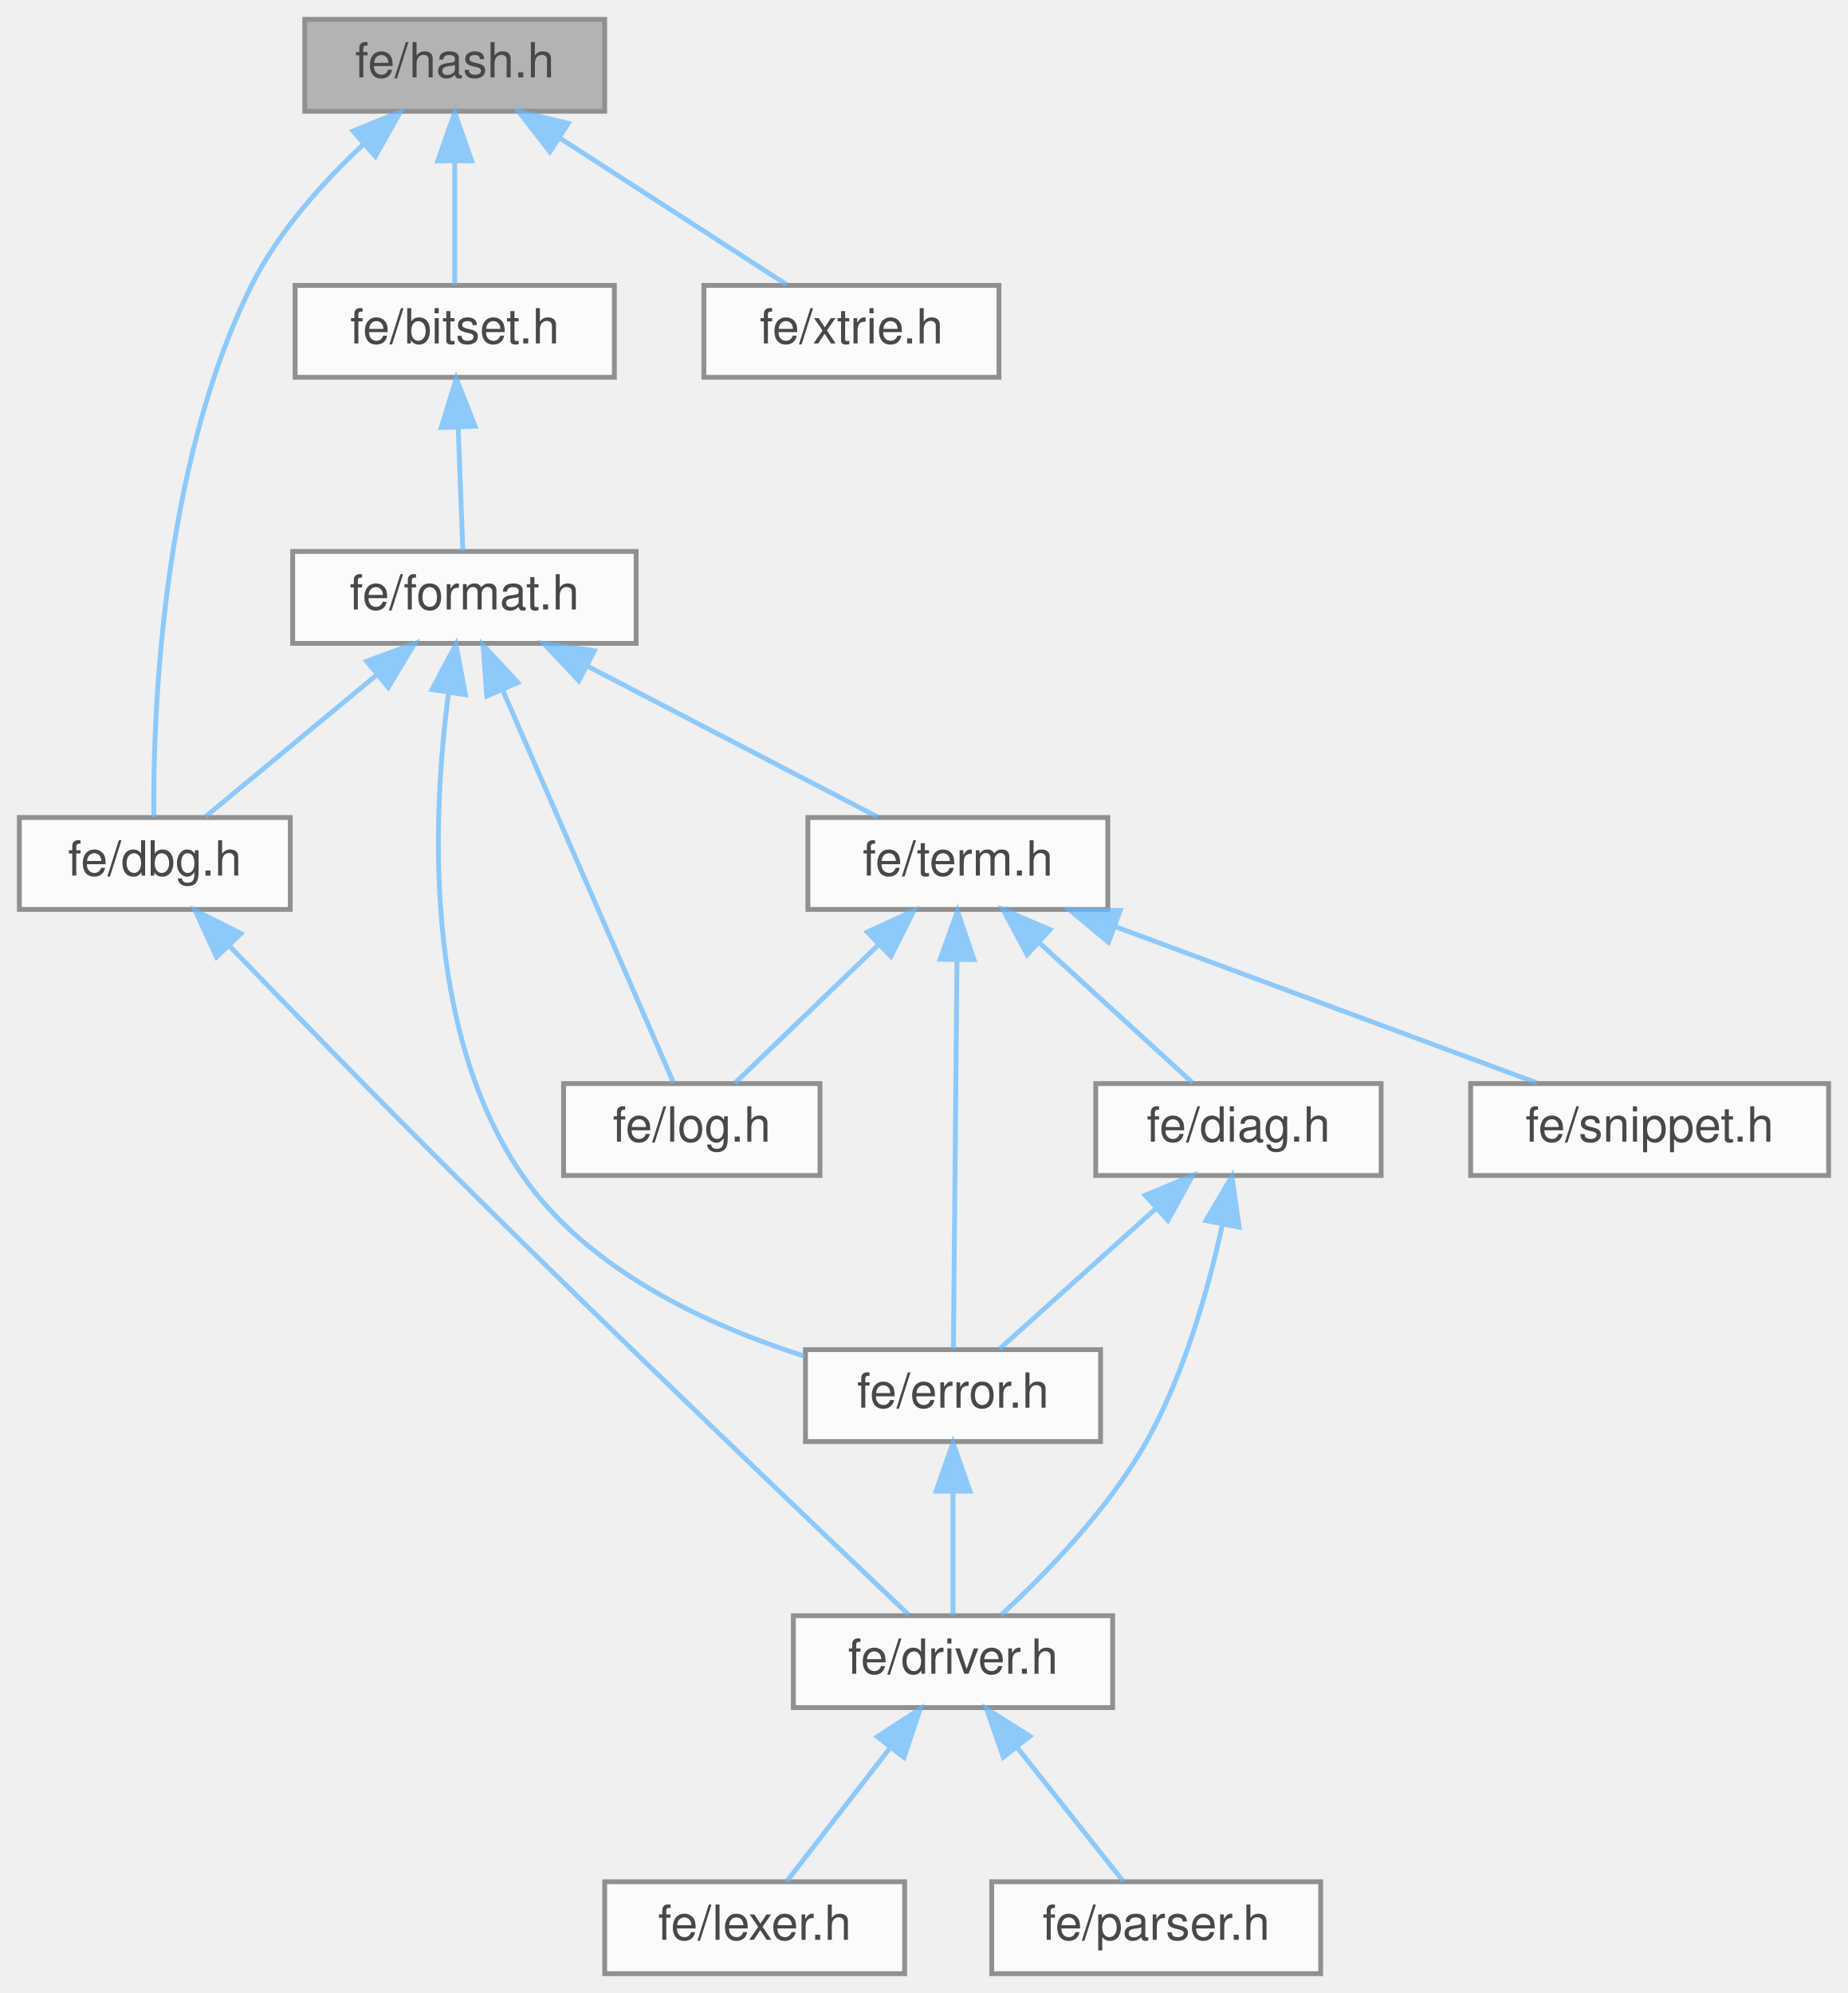
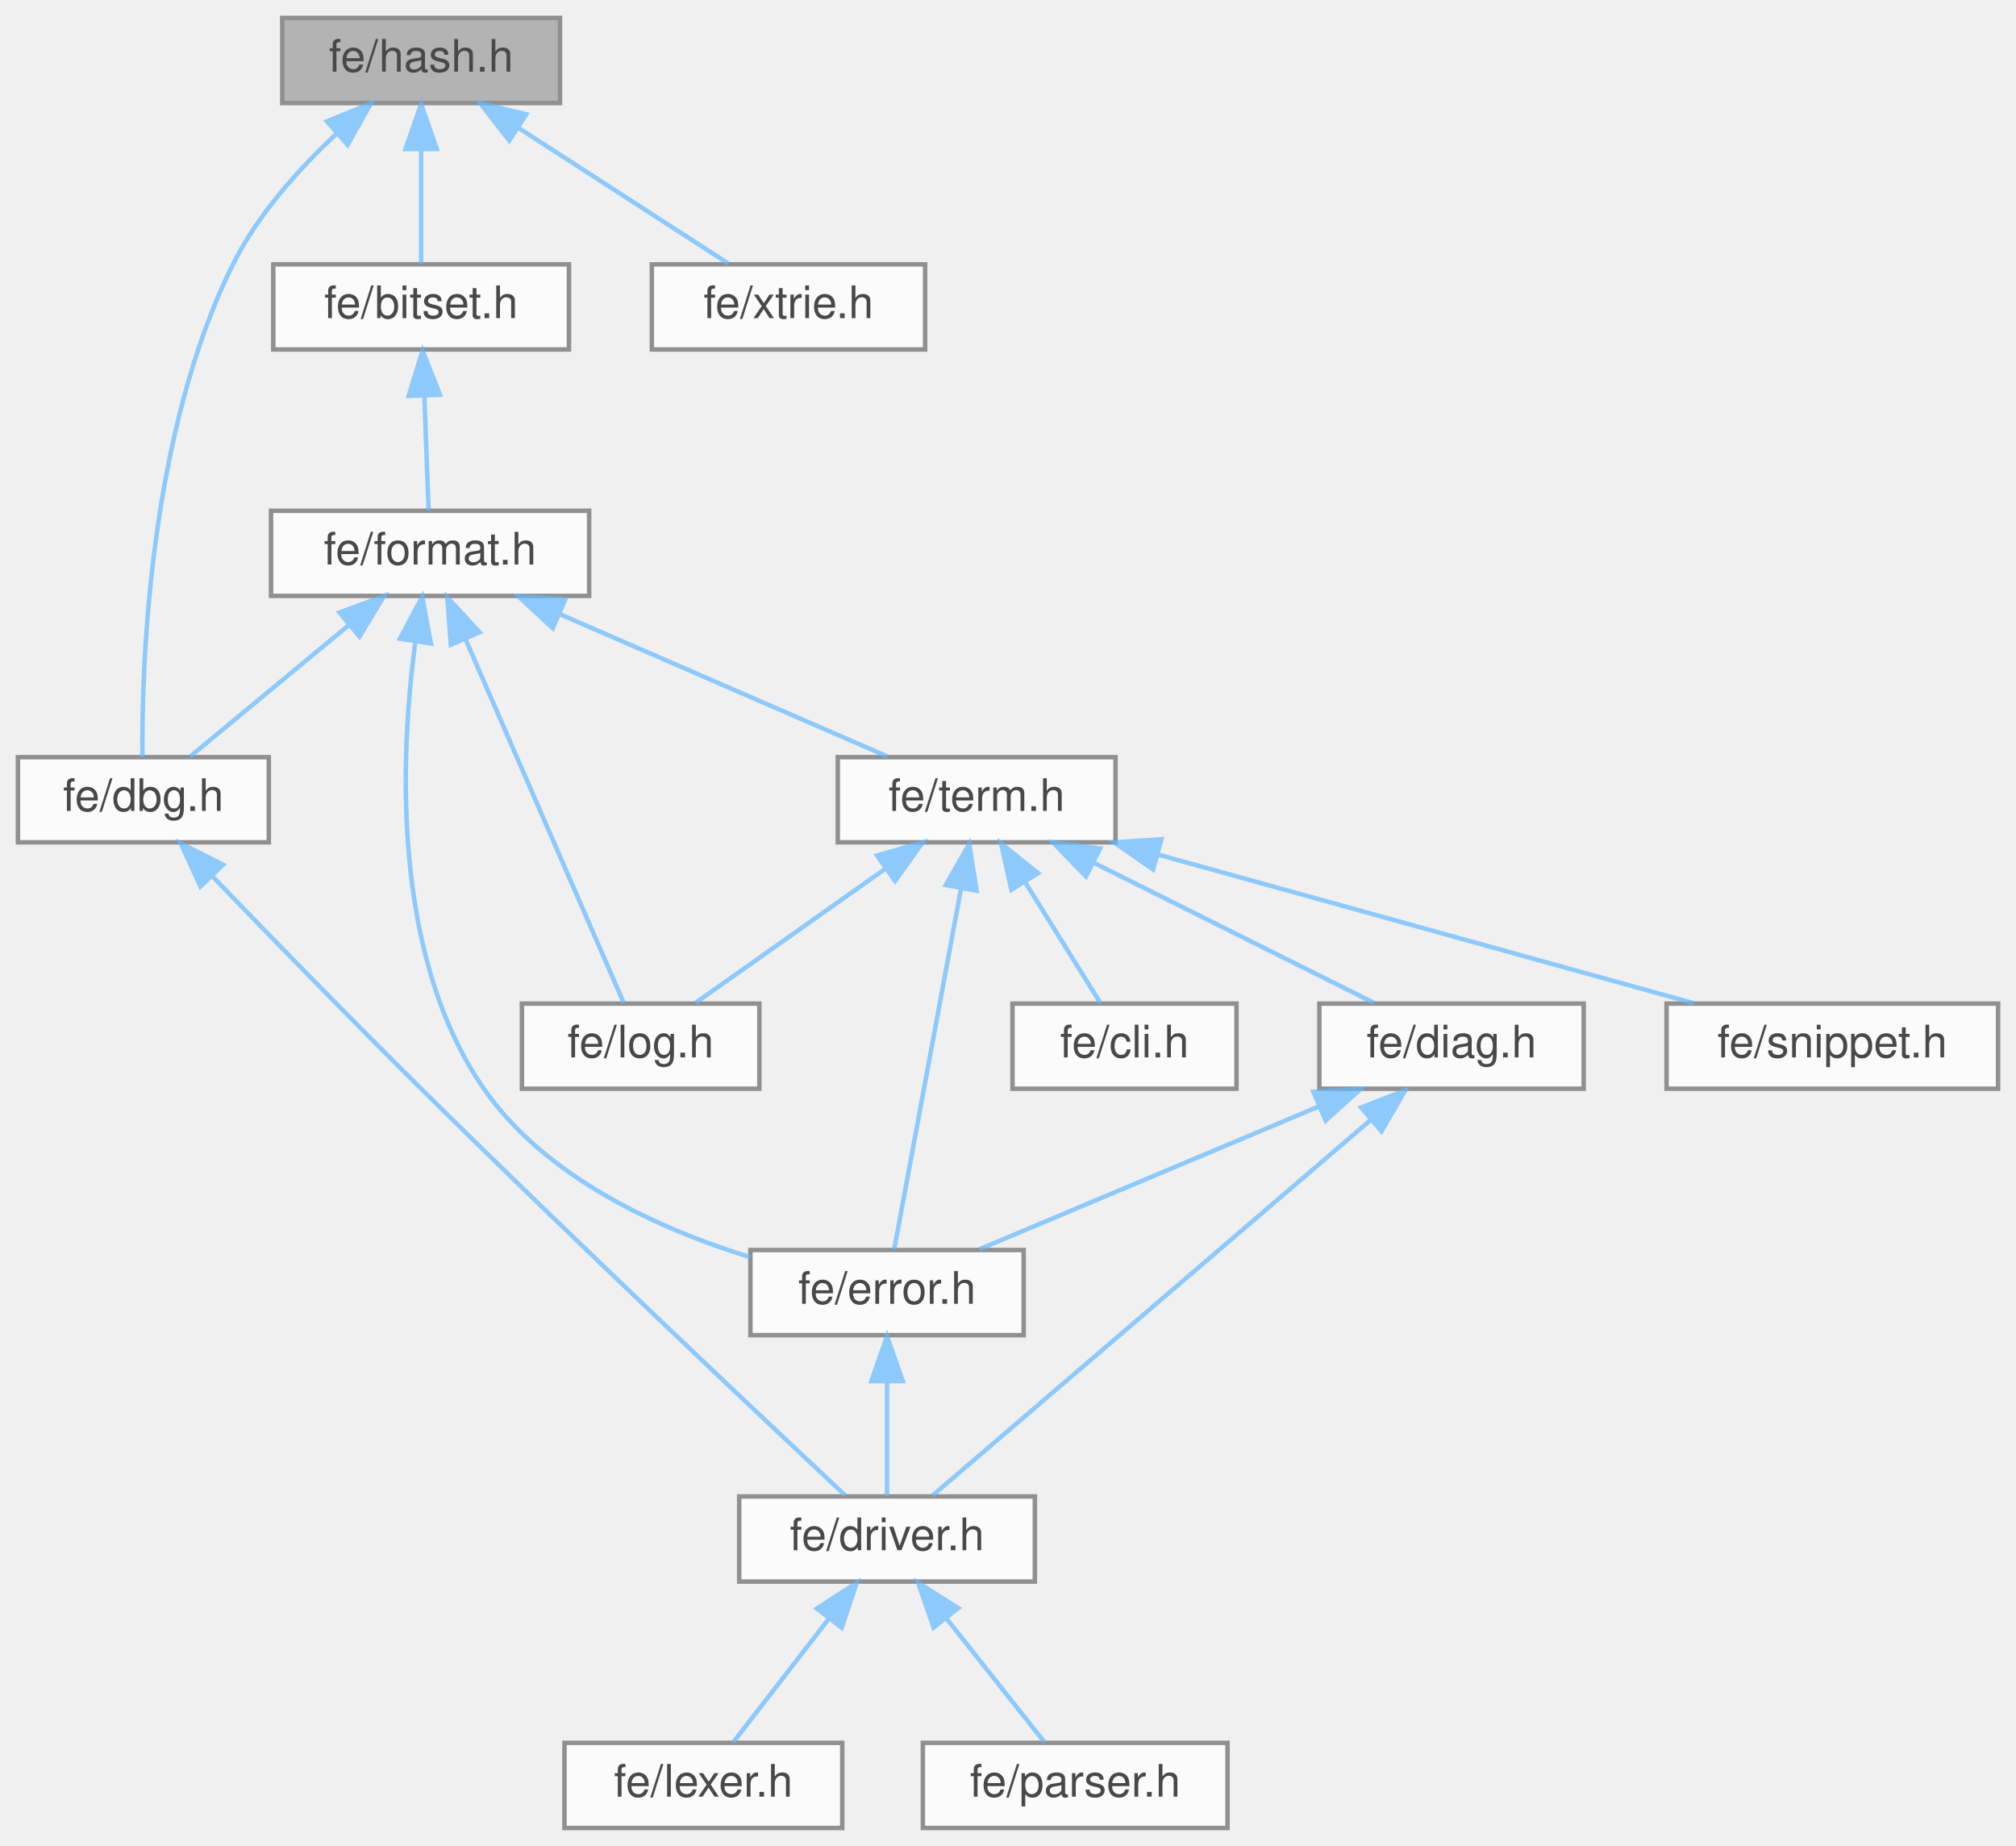
- <svg xmlns="http://www.w3.org/2000/svg" xmlns:xlink="http://www.w3.org/1999/xlink" width="382pt" height="412pt" viewBox="0.00 0.00 382.00 412.00">
+ <svg xmlns="http://www.w3.org/2000/svg" xmlns:xlink="http://www.w3.org/1999/xlink" width="450pt" height="412pt" viewBox="0.00 0.00 450.00 412.00">
  <svg id="main" version="1.1" xml:space="preserve">
    <style type="text/css">
.node, .edge {opacity: 0.7;}
.node.selected, .edge.selected {opacity: 1;}
.edge:hover path { stroke: red; }
.edge:hover polygon { stroke: red; fill: red; }
</style>
    <svg id="graph" class="graph">
      <g id="graph0" class="graph" transform="scale(1 1) rotate(0) translate(4 408)">
        <g id="Node000001" class="node">
          <g id="a_Node000001">
            <a xlink:title=" ">
              <polygon fill="#999999" stroke="#666666" points="121,-404 59,-404 59,-385 121,-385 121,-404" />
              <text text-anchor="middle" x="90" y="-392" font-family="Helvetica,sans-Serif" font-size="10.00">fe/hash.h</text>
            </a>
          </g>
        </g>
        <g id="Node000002" class="node">
          <g id="a_Node000002">
            <a xlink:href="bitset_8h.html" target="_top" xlink:title=" ">
              <polygon fill="white" stroke="#666666" points="123,-349 57,-349 57,-330 123,-330 123,-349" />
              <text text-anchor="middle" x="90" y="-337" font-family="Helvetica,sans-Serif" font-size="10.00">fe/bitset.h</text>
            </a>
          </g>
        </g>
        <g id="edge1_Node000001_Node000002" class="edge">
          <g id="a_edge1_Node000001_Node000002">
            <a xlink:title=" ">
              <path fill="none" stroke="#63b8ff" d="M90,-374.66C90,-365.93 90,-355.99 90,-349.09" />
              <polygon fill="#63b8ff" stroke="#63b8ff" points="86.5,-374.75 90,-384.75 93.5,-374.75 86.5,-374.75" />
            </a>
          </g>
        </g>
        <g id="Node000004" class="node">
          <g id="a_Node000004">
            <a xlink:href="dbg_8h.html" target="_top" xlink:title=" ">
              <polygon fill="white" stroke="#666666" points="56,-239 0,-239 0,-220 56,-220 56,-239" />
              <text text-anchor="middle" x="28" y="-227" font-family="Helvetica,sans-Serif" font-size="10.00">fe/dbg.h</text>
            </a>
          </g>
        </g>
-         <g id="edge17_Node000001_Node000004" class="edge">
-           <g id="a_edge17_Node000001_Node000004">
+         <g id="edge18_Node000001_Node000004" class="edge">
+           <g id="a_edge18_Node000001_Node000004">
            <a xlink:title=" ">
              <path fill="none" stroke="#63b8ff" d="M71.13,-378.17C62.74,-370.33 53.52,-360.1 48,-349 29.22,-311.27 27.62,-259.3 27.79,-239.06" />
              <polygon fill="#63b8ff" stroke="#63b8ff" points="68.97,-380.92 78.78,-384.91 73.59,-375.67 68.97,-380.92" />
            </a>
          </g>
        </g>
-         <g id="Node000013" class="node">
-           <g id="a_Node000013">
+         <g id="Node000014" class="node">
+           <g id="a_Node000014">
            <a xlink:href="xtrie_8h.html" target="_top" xlink:title=" ">
              <polygon fill="white" stroke="#666666" points="202.5,-349 141.5,-349 141.5,-330 202.5,-330 202.5,-349" />
              <text text-anchor="middle" x="172" y="-337" font-family="Helvetica,sans-Serif" font-size="10.00">fe/xtrie.h</text>
            </a>
          </g>
        </g>
-         <g id="edge18_Node000001_Node000013" class="edge">
-           <g id="a_edge18_Node000001_Node000013">
+         <g id="edge19_Node000001_Node000014" class="edge">
+           <g id="a_edge19_Node000001_Node000014">
            <a xlink:title=" ">
              <path fill="none" stroke="#63b8ff" d="M111.78,-379.42C126.66,-369.81 145.91,-357.37 158.59,-349.17" />
              <polygon fill="#63b8ff" stroke="#63b8ff" points="109.67,-376.62 103.17,-384.98 113.47,-382.5 109.67,-376.62" />
            </a>
          </g>
        </g>
        <g id="Node000003" class="node">
          <g id="a_Node000003">
            <a xlink:href="format_8h.html" target="_top" xlink:title=" ">
              <polygon fill="white" stroke="#666666" points="127.5,-294 56.5,-294 56.5,-275 127.5,-275 127.5,-294" />
              <text text-anchor="middle" x="92" y="-282" font-family="Helvetica,sans-Serif" font-size="10.00">fe/format.h</text>
            </a>
          </g>
        </g>
        <g id="edge2_Node000002_Node000003" class="edge">
          <g id="a_edge2_Node000002_Node000003">
            <a xlink:title=" ">
              <path fill="none" stroke="#63b8ff" d="M90.71,-319.66C91.04,-310.93 91.42,-300.99 91.68,-294.09" />
              <polygon fill="#63b8ff" stroke="#63b8ff" points="87.21,-319.62 90.33,-329.75 94.2,-319.89 87.21,-319.62" />
            </a>
          </g>
        </g>
        <g id="edge3_Node000003_Node000004" class="edge">
          <g id="a_edge3_Node000003_Node000004">
            <a xlink:title=" ">
              <path fill="none" stroke="#63b8ff" d="M74.01,-268.6C62.54,-259.11 48.09,-247.13 38.47,-239.17" />
              <polygon fill="#63b8ff" stroke="#63b8ff" points="71.78,-271.3 81.72,-274.98 76.25,-265.91 71.78,-271.3" />
            </a>
          </g>
        </g>
        <g id="Node000008" class="node">
          <g id="a_Node000008">
            <a xlink:href="error_8h.html" target="_top" xlink:title=" ">
-               <polygon fill="white" stroke="#666666" points="223.5,-129 162.5,-129 162.5,-110 223.5,-110 223.5,-129" />
-               <text text-anchor="middle" x="193" y="-117" font-family="Helvetica,sans-Serif" font-size="10.00">fe/error.h</text>
+               <polygon fill="white" stroke="#666666" points="224.5,-129 163.5,-129 163.5,-110 224.5,-110 224.5,-129" />
+               <text text-anchor="middle" x="194" y="-117" font-family="Helvetica,sans-Serif" font-size="10.00">fe/error.h</text>
            </a>
          </g>
        </g>
        <g id="edge7_Node000003_Node000008" class="edge">
          <g id="a_edge7_Node000003_Node000008">
            <a xlink:title=" ">
-               <path fill="none" stroke="#63b8ff" d="M88.73,-264.81C85.41,-239.75 83.33,-194.96 104,-165 117.54,-145.38 142.34,-133.98 162.33,-127.64" />
-               <polygon fill="#63b8ff" stroke="#63b8ff" points="85.29,-265.45 90.26,-274.81 92.21,-264.39 85.29,-265.45" />
+               <path fill="none" stroke="#63b8ff" d="M88.71,-264.79C85.37,-239.72 83.26,-194.91 104,-165 117.81,-145.09 143.15,-133.68 163.44,-127.41" />
+               <polygon fill="#63b8ff" stroke="#63b8ff" points="85.27,-265.45 90.25,-274.8 92.19,-264.38 85.27,-265.45" />
            </a>
          </g>
        </g>
        <g id="Node000009" class="node">
          <g id="a_Node000009">
            <a xlink:href="log_8h.html" target="_top" xlink:title=" ">
              <polygon fill="white" stroke="#666666" points="165.5,-184 112.5,-184 112.5,-165 165.5,-165 165.5,-184" />
              <text text-anchor="middle" x="139" y="-172" font-family="Helvetica,sans-Serif" font-size="10.00">fe/log.h</text>
            </a>
          </g>
        </g>
        <g id="edge9_Node000003_Node000009" class="edge">
          <g id="a_edge9_Node000003_Node000009">
            <a xlink:title=" ">
              <path fill="none" stroke="#63b8ff" d="M99.86,-265.44C110.09,-241.92 127.58,-201.73 135.23,-184.16" />
              <polygon fill="#63b8ff" stroke="#63b8ff" points="96.63,-264.1 95.85,-274.66 103.05,-266.89 96.63,-264.1" />
            </a>
          </g>
        </g>
        <g id="Node000010" class="node">
          <g id="a_Node000010">
            <a xlink:href="term_8h.html" target="_top" xlink:title=" ">
-               <polygon fill="white" stroke="#666666" points="225,-239 163,-239 163,-220 225,-220 225,-239" />
-               <text text-anchor="middle" x="194" y="-227" font-family="Helvetica,sans-Serif" font-size="10.00">fe/term.h</text>
+               <polygon fill="white" stroke="#666666" points="245,-239 183,-239 183,-220 245,-220 245,-239" />
+               <text text-anchor="middle" x="214" y="-227" font-family="Helvetica,sans-Serif" font-size="10.00">fe/term.h</text>
            </a>
          </g>
        </g>
        <g id="edge10_Node000003_Node000010" class="edge">
          <g id="a_edge10_Node000003_Node000010">
            <a xlink:title=" ">
-               <path fill="none" stroke="#63b8ff" d="M117.27,-270.37C136.01,-260.63 161.02,-247.64 177.31,-239.17" />
-               <polygon fill="#63b8ff" stroke="#63b8ff" points="115.65,-267.27 108.39,-274.98 118.88,-273.48 115.65,-267.27" />
+               <path fill="none" stroke="#63b8ff" d="M121.01,-270.9C143.54,-261.11 174.2,-247.79 194.04,-239.17" />
+               <polygon fill="#63b8ff" stroke="#63b8ff" points="119.38,-267.79 111.6,-274.98 122.17,-274.21 119.38,-267.79" />
            </a>
          </g>
        </g>
        <g id="Node000005" class="node">
          <g id="a_Node000005">
            <a xlink:href="driver_8h.html" target="_top" xlink:title=" ">
-               <polygon fill="white" stroke="#666666" points="226,-74 160,-74 160,-55 226,-55 226,-74" />
-               <text text-anchor="middle" x="193" y="-62" font-family="Helvetica,sans-Serif" font-size="10.00">fe/driver.h</text>
+               <polygon fill="white" stroke="#666666" points="227,-74 161,-74 161,-55 227,-55 227,-74" />
+               <text text-anchor="middle" x="194" y="-62" font-family="Helvetica,sans-Serif" font-size="10.00">fe/driver.h</text>
            </a>
          </g>
        </g>
        <g id="edge4_Node000004_Node000005" class="edge">
          <g id="a_edge4_Node000004_Node000005">
            <a xlink:title=" ">
-               <path fill="none" stroke="#63b8ff" d="M43.31,-212.56C55.78,-199.64 73.9,-181.02 90,-165 124.2,-130.98 165.72,-91.38 183.82,-74.2" />
-               <polygon fill="#63b8ff" stroke="#63b8ff" points="40.76,-210.16 36.34,-219.79 45.8,-215.02 40.76,-210.16" />
+               <path fill="none" stroke="#63b8ff" d="M43.29,-212.54C55.75,-199.61 73.86,-180.98 90,-165 124.45,-130.9 166.41,-91.34 184.72,-74.18" />
+               <polygon fill="#63b8ff" stroke="#63b8ff" points="40.74,-210.15 36.33,-219.78 45.78,-215 40.74,-210.15" />
            </a>
          </g>
        </g>
        <g id="Node000006" class="node">
          <g id="a_Node000006">
            <a xlink:href="lexer_8h.html" target="_top" xlink:title=" ">
-               <polygon fill="white" stroke="#666666" points="183,-19 121,-19 121,0 183,0 183,-19" />
-               <text text-anchor="middle" x="152" y="-7" font-family="Helvetica,sans-Serif" font-size="10.00">fe/lexer.h</text>
+               <polygon fill="white" stroke="#666666" points="184,-19 122,-19 122,0 184,0 184,-19" />
+               <text text-anchor="middle" x="153" y="-7" font-family="Helvetica,sans-Serif" font-size="10.00">fe/lexer.h</text>
            </a>
          </g>
        </g>
        <g id="edge5_Node000005_Node000006" class="edge">
          <g id="a_edge5_Node000005_Node000006">
            <a xlink:title=" ">
-               <path fill="none" stroke="#63b8ff" d="M179.98,-46.67C172.88,-37.5 164.4,-26.52 158.64,-19.09" />
-               <polygon fill="#63b8ff" stroke="#63b8ff" points="177.34,-48.98 186.23,-54.75 182.88,-44.7 177.34,-48.98" />
+               <path fill="none" stroke="#63b8ff" d="M180.98,-46.67C173.88,-37.5 165.4,-26.52 159.64,-19.09" />
+               <polygon fill="#63b8ff" stroke="#63b8ff" points="178.34,-48.98 187.23,-54.75 183.88,-44.7 178.34,-48.98" />
            </a>
          </g>
        </g>
        <g id="Node000007" class="node">
          <g id="a_Node000007">
            <a xlink:href="parser_8h.html" target="_top" xlink:title=" ">
-               <polygon fill="white" stroke="#666666" points="269,-19 201,-19 201,0 269,0 269,-19" />
-               <text text-anchor="middle" x="235" y="-7" font-family="Helvetica,sans-Serif" font-size="10.00">fe/parser.h</text>
+               <polygon fill="white" stroke="#666666" points="270,-19 202,-19 202,0 270,0 270,-19" />
+               <text text-anchor="middle" x="236" y="-7" font-family="Helvetica,sans-Serif" font-size="10.00">fe/parser.h</text>
            </a>
          </g>
        </g>
        <g id="edge6_Node000005_Node000007" class="edge">
          <g id="a_edge6_Node000005_Node000007">
            <a xlink:title=" ">
-               <path fill="none" stroke="#63b8ff" d="M206.33,-46.67C213.61,-37.5 222.3,-26.52 228.19,-19.09" />
-               <polygon fill="#63b8ff" stroke="#63b8ff" points="203.4,-44.74 199.94,-54.75 208.89,-49.08 203.4,-44.74" />
+               <path fill="none" stroke="#63b8ff" d="M207.33,-46.67C214.61,-37.5 223.3,-26.52 229.19,-19.09" />
+               <polygon fill="#63b8ff" stroke="#63b8ff" points="204.4,-44.74 200.94,-54.75 209.89,-49.08 204.4,-44.74" />
            </a>
          </g>
        </g>
        <g id="edge8_Node000008_Node000005" class="edge">
          <g id="a_edge8_Node000008_Node000005">
            <a xlink:title=" ">
-               <path fill="none" stroke="#63b8ff" d="M193,-99.66C193,-90.93 193,-80.99 193,-74.09" />
-               <polygon fill="#63b8ff" stroke="#63b8ff" points="189.5,-99.75 193,-109.75 196.5,-99.75 189.5,-99.75" />
-             </a>
-           </g>
-         </g>
-         <g id="edge14_Node000010_Node000008" class="edge">
-           <g id="a_edge14_Node000010_Node000008">
-             <a xlink:title=" ">
-               <path fill="none" stroke="#63b8ff" d="M193.82,-209.48C193.61,-185.84 193.24,-146.5 193.08,-129.16" />
-               <polygon fill="#63b8ff" stroke="#63b8ff" points="190.33,-209.69 193.92,-219.66 197.33,-209.63 190.33,-209.69" />
-             </a>
-           </g>
-         </g>
-         <g id="edge15_Node000010_Node000009" class="edge">
-           <g id="a_edge15_Node000010_Node000009">
-             <a xlink:title=" ">
-               <path fill="none" stroke="#63b8ff" d="M177.71,-212.8C167.96,-203.41 155.95,-191.83 147.91,-184.09" />
-               <polygon fill="#63b8ff" stroke="#63b8ff" points="175.29,-215.33 184.92,-219.75 180.15,-210.29 175.29,-215.33" />
+               <path fill="none" stroke="#63b8ff" d="M194,-99.66C194,-90.93 194,-80.99 194,-74.09" />
+               <polygon fill="#63b8ff" stroke="#63b8ff" points="190.5,-99.75 194,-109.75 197.5,-99.75 190.5,-99.75" />
+             </a>
+           </g>
+         </g>
+         <g id="edge15_Node000010_Node000008" class="edge">
+           <g id="a_edge15_Node000010_Node000008">
+             <a xlink:title=" ">
+               <path fill="none" stroke="#63b8ff" d="M210.54,-209.8C206.17,-186.2 198.83,-146.58 195.6,-129.16" />
+               <polygon fill="#63b8ff" stroke="#63b8ff" points="207.1,-210.47 212.36,-219.66 213.98,-209.19 207.1,-210.47" />
+             </a>
+           </g>
+         </g>
+         <g id="edge16_Node000010_Node000009" class="edge">
+           <g id="a_edge16_Node000010_Node000009">
+             <a xlink:title=" ">
+               <path fill="none" stroke="#63b8ff" d="M193.69,-214.15C180.14,-204.57 162.76,-192.29 151.27,-184.17" />
+               <polygon fill="#63b8ff" stroke="#63b8ff" points="191.76,-217.07 201.95,-219.98 195.8,-211.36 191.76,-217.07" />
            </a>
          </g>
        </g>
        <g id="Node000011" class="node">
          <g id="a_Node000011">
-             <a xlink:href="diag_8h.html" target="_top" xlink:title=" ">
-               <polygon fill="white" stroke="#666666" points="281.5,-184 222.5,-184 222.5,-165 281.5,-165 281.5,-184" />
-               <text text-anchor="middle" x="252" y="-172" font-family="Helvetica,sans-Serif" font-size="10.00">fe/diag.h</text>
+             <a xlink:href="cli_8h.html" target="_top" xlink:title=" ">
+               <polygon fill="white" stroke="#666666" points="272,-184 222,-184 222,-165 272,-165 272,-184" />
+               <text text-anchor="middle" x="247" y="-172" font-family="Helvetica,sans-Serif" font-size="10.00">fe/cli.h</text>
            </a>
          </g>
        </g>
        <g id="edge11_Node000010_Node000011" class="edge">
          <g id="a_edge11_Node000010_Node000011">
            <a xlink:title=" ">
-               <path fill="none" stroke="#63b8ff" d="M210.91,-213.04C221.2,-203.64 233.97,-191.98 242.51,-184.17" />
-               <polygon fill="#63b8ff" stroke="#63b8ff" points="208.34,-210.66 203.32,-219.98 213.06,-215.82 208.34,-210.66" />
+               <path fill="none" stroke="#63b8ff" d="M224.83,-211.1C230.47,-202.04 237.12,-191.37 241.65,-184.09" />
+               <polygon fill="#63b8ff" stroke="#63b8ff" points="221.76,-209.41 219.45,-219.75 227.71,-213.11 221.76,-209.41" />
            </a>
          </g>
        </g>
        <g id="Node000012" class="node">
          <g id="a_Node000012">
+             <a xlink:href="diag_8h.html" target="_top" xlink:title=" ">
+               <polygon fill="white" stroke="#666666" points="349.5,-184 290.5,-184 290.5,-165 349.5,-165 349.5,-184" />
+               <text text-anchor="middle" x="320" y="-172" font-family="Helvetica,sans-Serif" font-size="10.00">fe/diag.h</text>
+             </a>
+           </g>
+         </g>
+         <g id="edge12_Node000010_Node000012" class="edge">
+           <g id="a_edge12_Node000010_Node000012">
+             <a xlink:title=" ">
+               <path fill="none" stroke="#63b8ff" d="M240,-215.5C259.5,-205.75 285.65,-192.68 302.66,-184.17" />
+               <polygon fill="#63b8ff" stroke="#63b8ff" points="238.41,-212.38 231.03,-219.98 241.54,-218.64 238.41,-212.38" />
+             </a>
+           </g>
+         </g>
+         <g id="Node000013" class="node">
+           <g id="a_Node000013">
            <a xlink:href="snippet_8h.html" target="_top" xlink:title=" ">
-               <polygon fill="white" stroke="#666666" points="374,-184 300,-184 300,-165 374,-165 374,-184" />
-               <text text-anchor="middle" x="337" y="-172" font-family="Helvetica,sans-Serif" font-size="10.00">fe/snippet.h</text>
-             </a>
-           </g>
-         </g>
-         <g id="edge16_Node000010_Node000012" class="edge">
-           <g id="a_edge16_Node000010_Node000012">
-             <a xlink:title=" ">
-               <path fill="none" stroke="#63b8ff" d="M226.59,-216.42C253.12,-206.59 289.93,-192.95 313.61,-184.17" />
-               <polygon fill="#63b8ff" stroke="#63b8ff" points="225.14,-213.23 216.98,-219.98 227.57,-219.79 225.14,-213.23" />
-             </a>
-           </g>
-         </g>
-         <g id="edge12_Node000011_Node000005" class="edge">
-           <g id="a_edge12_Node000011_Node000005">
-             <a xlink:title=" ">
-               <path fill="none" stroke="#63b8ff" d="M248.64,-154.63C245.77,-141.53 240.84,-123.97 233,-110 225.07,-95.87 211.95,-82.44 202.91,-74.1" />
-               <polygon fill="#63b8ff" stroke="#63b8ff" points="245.28,-155.68 250.65,-164.81 252.15,-154.32 245.28,-155.68" />
-             </a>
-           </g>
-         </g>
-         <g id="edge13_Node000011_Node000008" class="edge">
-           <g id="a_edge13_Node000011_Node000008">
-             <a xlink:title=" ">
-               <path fill="none" stroke="#63b8ff" d="M234.8,-158.04C224.33,-148.64 211.35,-136.98 202.65,-129.17" />
-               <polygon fill="#63b8ff" stroke="#63b8ff" points="232.74,-160.91 242.52,-164.98 237.42,-155.7 232.74,-160.91" />
+               <polygon fill="white" stroke="#666666" points="442,-184 368,-184 368,-165 442,-165 442,-184" />
+               <text text-anchor="middle" x="405" y="-172" font-family="Helvetica,sans-Serif" font-size="10.00">fe/snippet.h</text>
+             </a>
+           </g>
+         </g>
+         <g id="edge17_Node000010_Node000013" class="edge">
+           <g id="a_edge17_Node000010_Node000013">
+             <a xlink:title=" ">
+               <path fill="none" stroke="#63b8ff" d="M254.78,-217.18C290.5,-207.27 341.63,-193.08 374.07,-184.08" />
+               <polygon fill="#63b8ff" stroke="#63b8ff" points="253.39,-213.94 244.69,-219.98 255.26,-220.68 253.39,-213.94" />
+             </a>
+           </g>
+         </g>
+         <g id="edge13_Node000012_Node000005" class="edge">
+           <g id="a_edge13_Node000012_Node000005">
+             <a xlink:title=" ">
+               <path fill="none" stroke="#63b8ff" d="M301.81,-157.91C274.89,-134.83 225.34,-92.37 204.1,-74.16" />
+               <polygon fill="#63b8ff" stroke="#63b8ff" points="299.82,-160.81 309.69,-164.66 304.37,-155.5 299.82,-160.81" />
+             </a>
+           </g>
+         </g>
+         <g id="edge14_Node000012_Node000008" class="edge">
+           <g id="a_edge14_Node000012_Node000008">
+             <a xlink:title=" ">
+               <path fill="none" stroke="#63b8ff" d="M290.35,-161.03C267.05,-151.23 235.2,-137.83 214.61,-129.17" />
+               <polygon fill="#63b8ff" stroke="#63b8ff" points="289.18,-164.33 299.76,-164.98 291.9,-157.88 289.18,-164.33" />
            </a>
          </g>
        </g>
      </g>
    </svg>
  </svg>
  <style type="text/css">

[data-mouse-over-selected='false'] { opacity: 0.7; }
[data-mouse-over-selected='true']  { opacity: 1.0; }

</style>
</svg>
